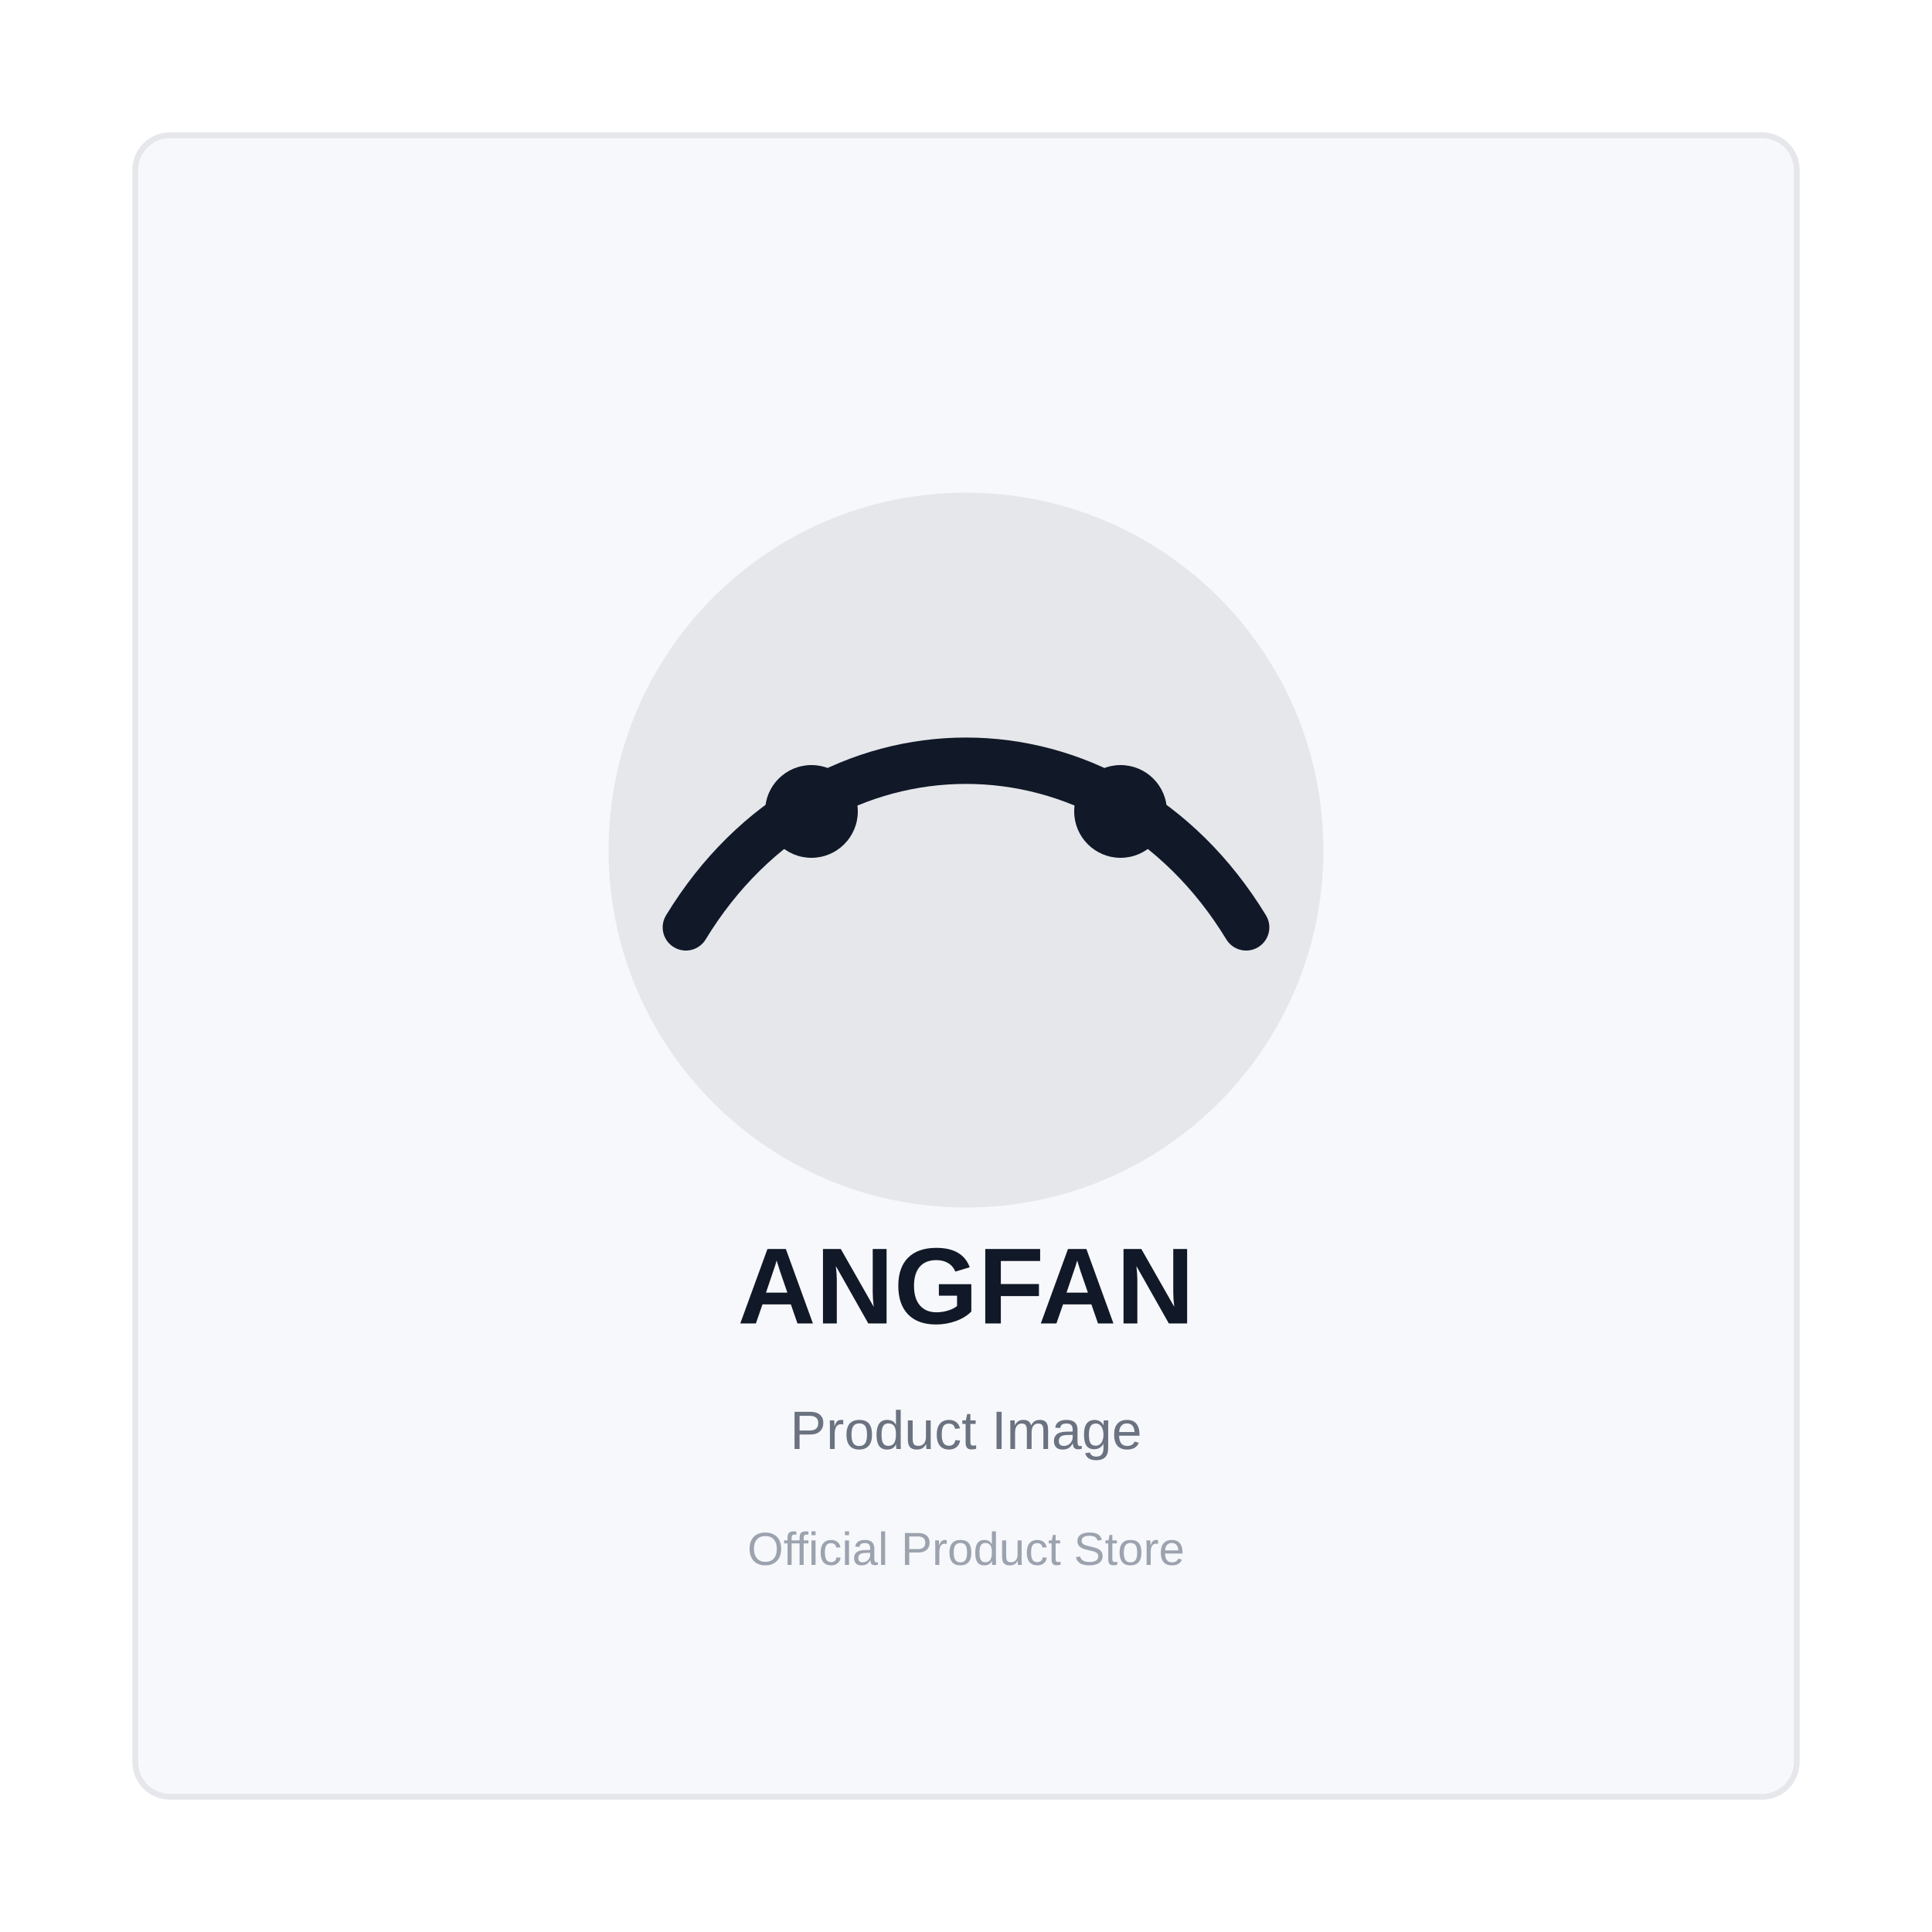
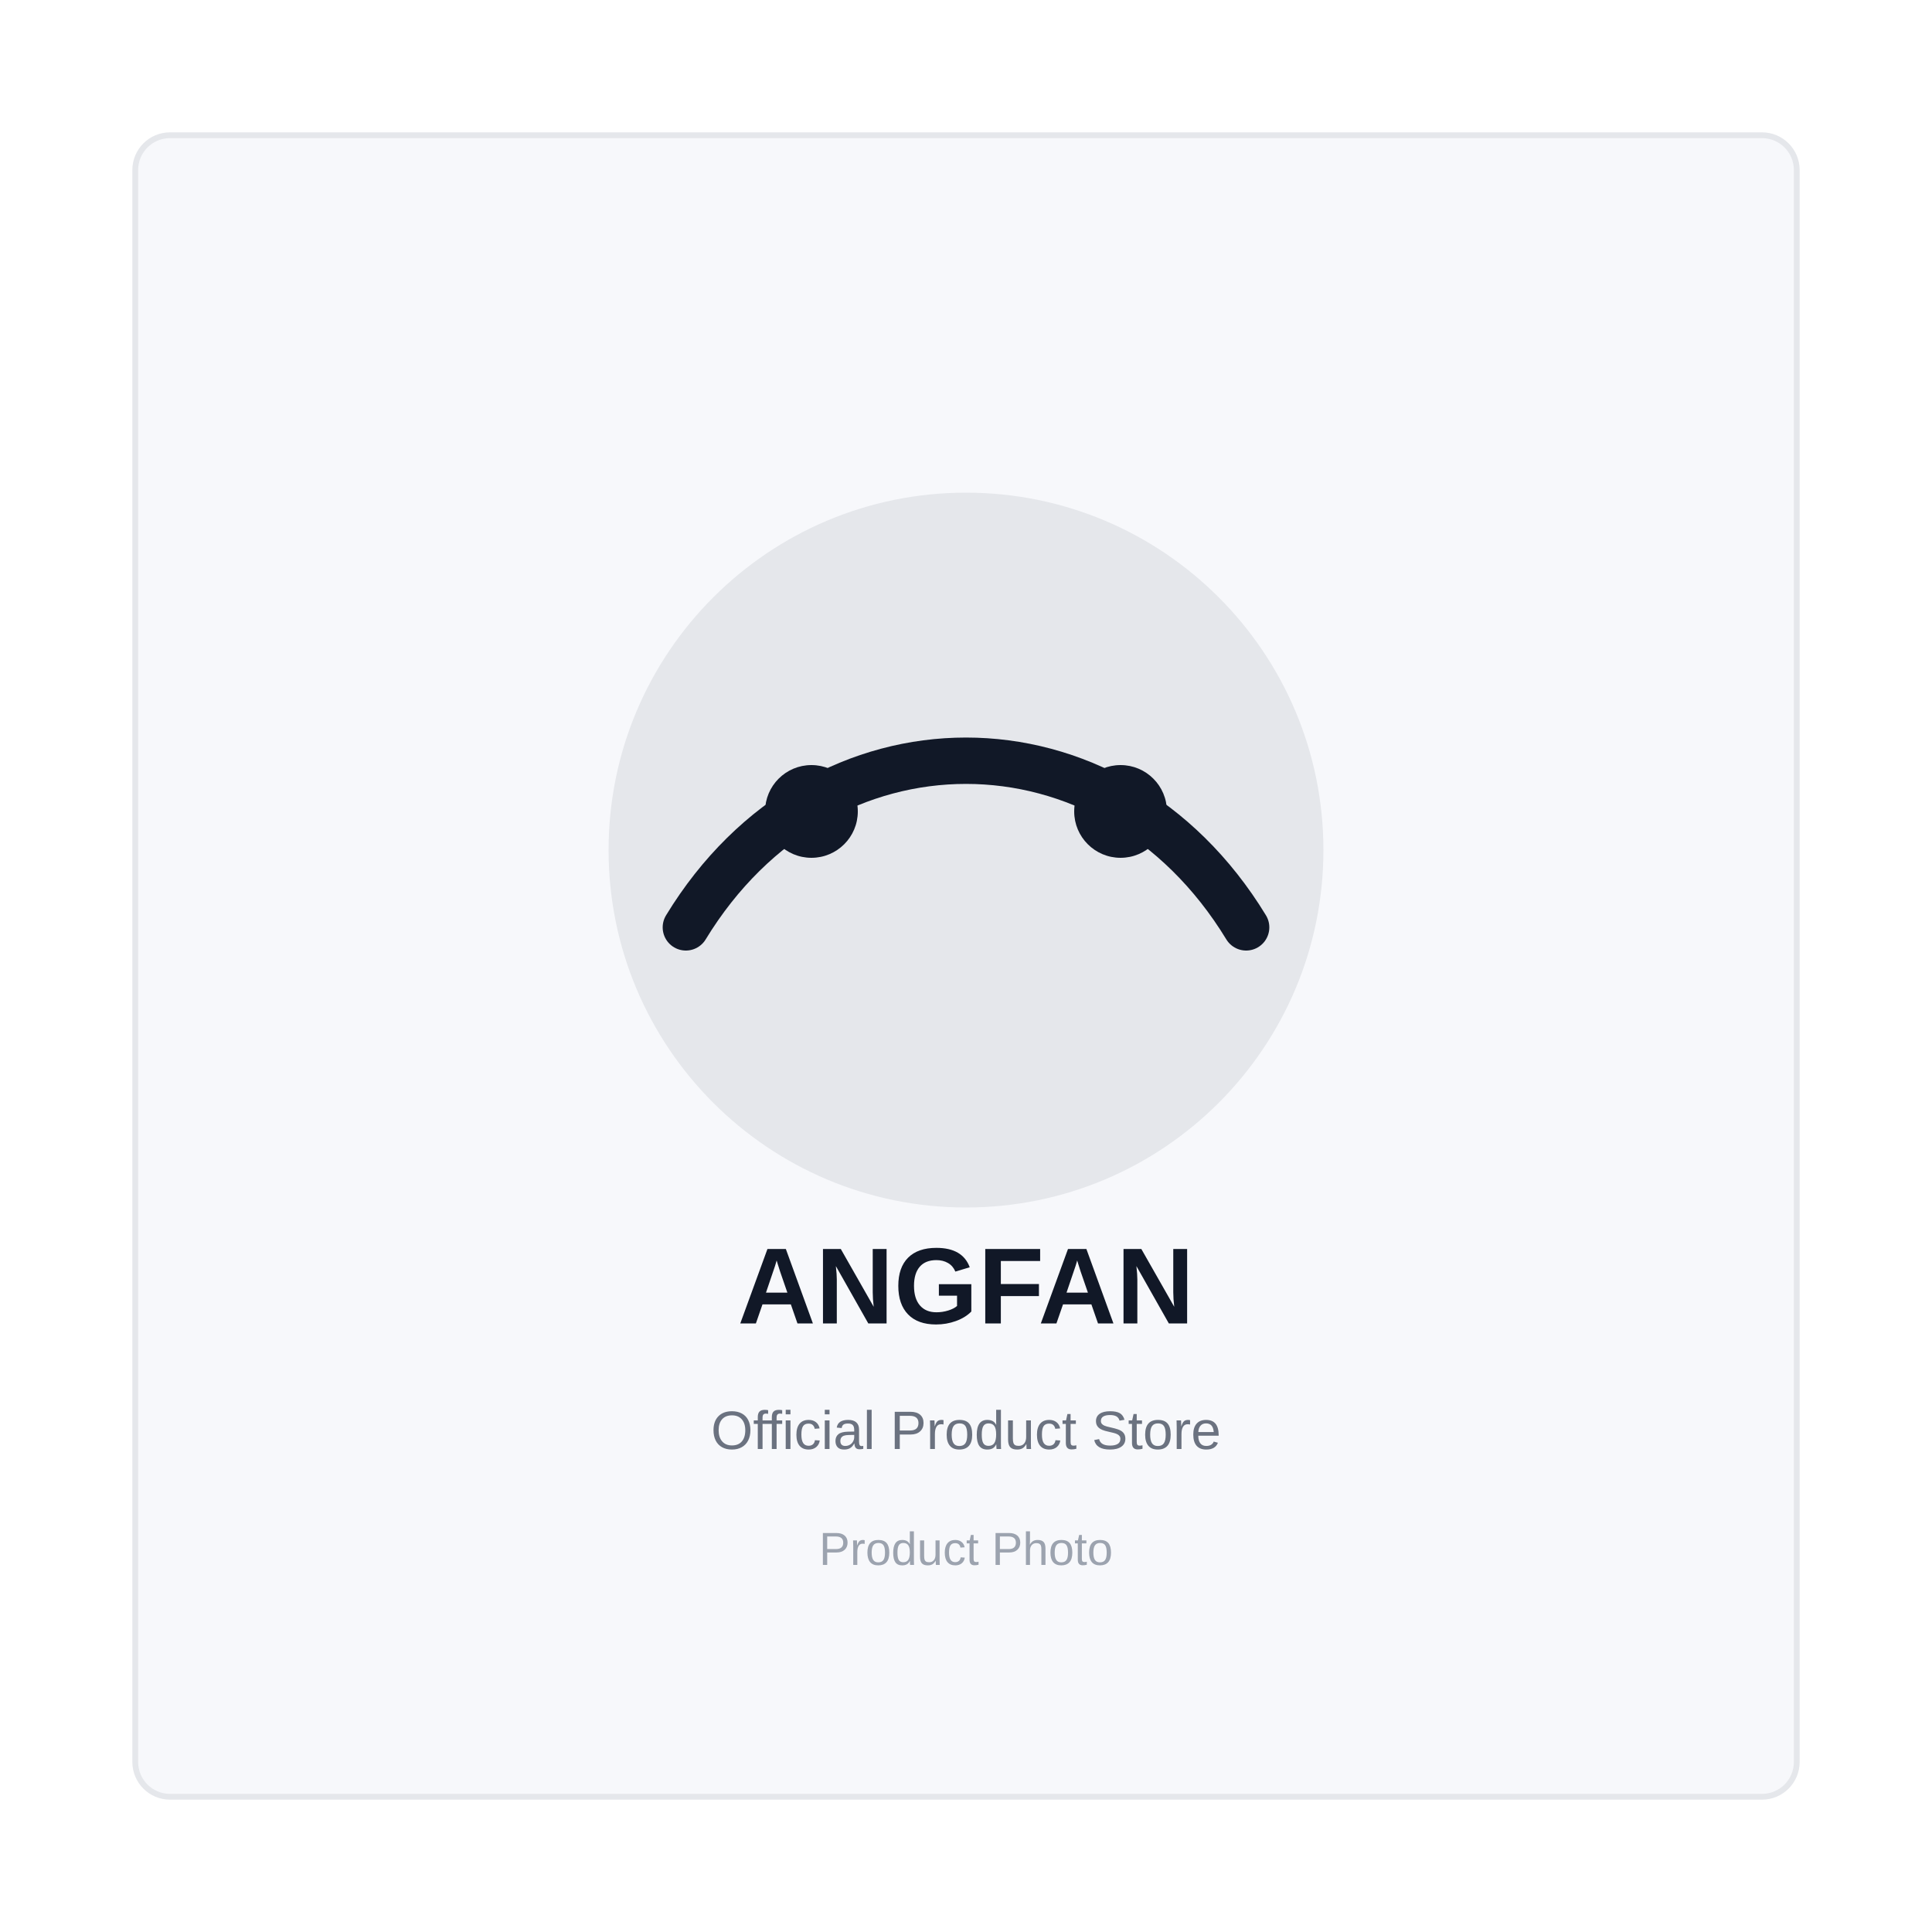
<svg xmlns="http://www.w3.org/2000/svg" width="1000" height="1000" viewBox="0 0 1000 1000">
  <rect width="1000" height="1000" fill="#ffffff" />
  <rect x="70" y="70" width="860" height="860" rx="18" fill="#f7f8fb" stroke="#e5e7eb" stroke-width="3" />
  <circle cx="500" cy="440" r="185" fill="#e5e7eb" />
  <path d="M355 480c70-115 220-115 290 0" fill="none" stroke="#111827" stroke-width="24" stroke-linecap="round" />
  <circle cx="420" cy="420" r="24" fill="#111827" />
  <circle cx="580" cy="420" r="24" fill="#111827" />
  <text x="500" y="685" text-anchor="middle" font-family="Arial,sans-serif" font-size="56" font-weight="700" fill="#111827">ANGFAN</text>
-   <text x="500" y="750" text-anchor="middle" font-family="Arial,sans-serif" font-size="28" fill="#6b7280">Product Image</text>
-   <text x="500" y="810" text-anchor="middle" font-family="Arial,sans-serif" font-size="24" fill="#9ca3af">Official Product Store</text>
+   <text x="500" y="750" text-anchor="middle" font-family="Arial,sans-serif" font-size="28" fill="#6b7280">Official Product Store</text>
+   <text x="500" y="810" text-anchor="middle" font-family="Arial,sans-serif" font-size="24" fill="#9ca3af">Product Photo</text>
</svg>
